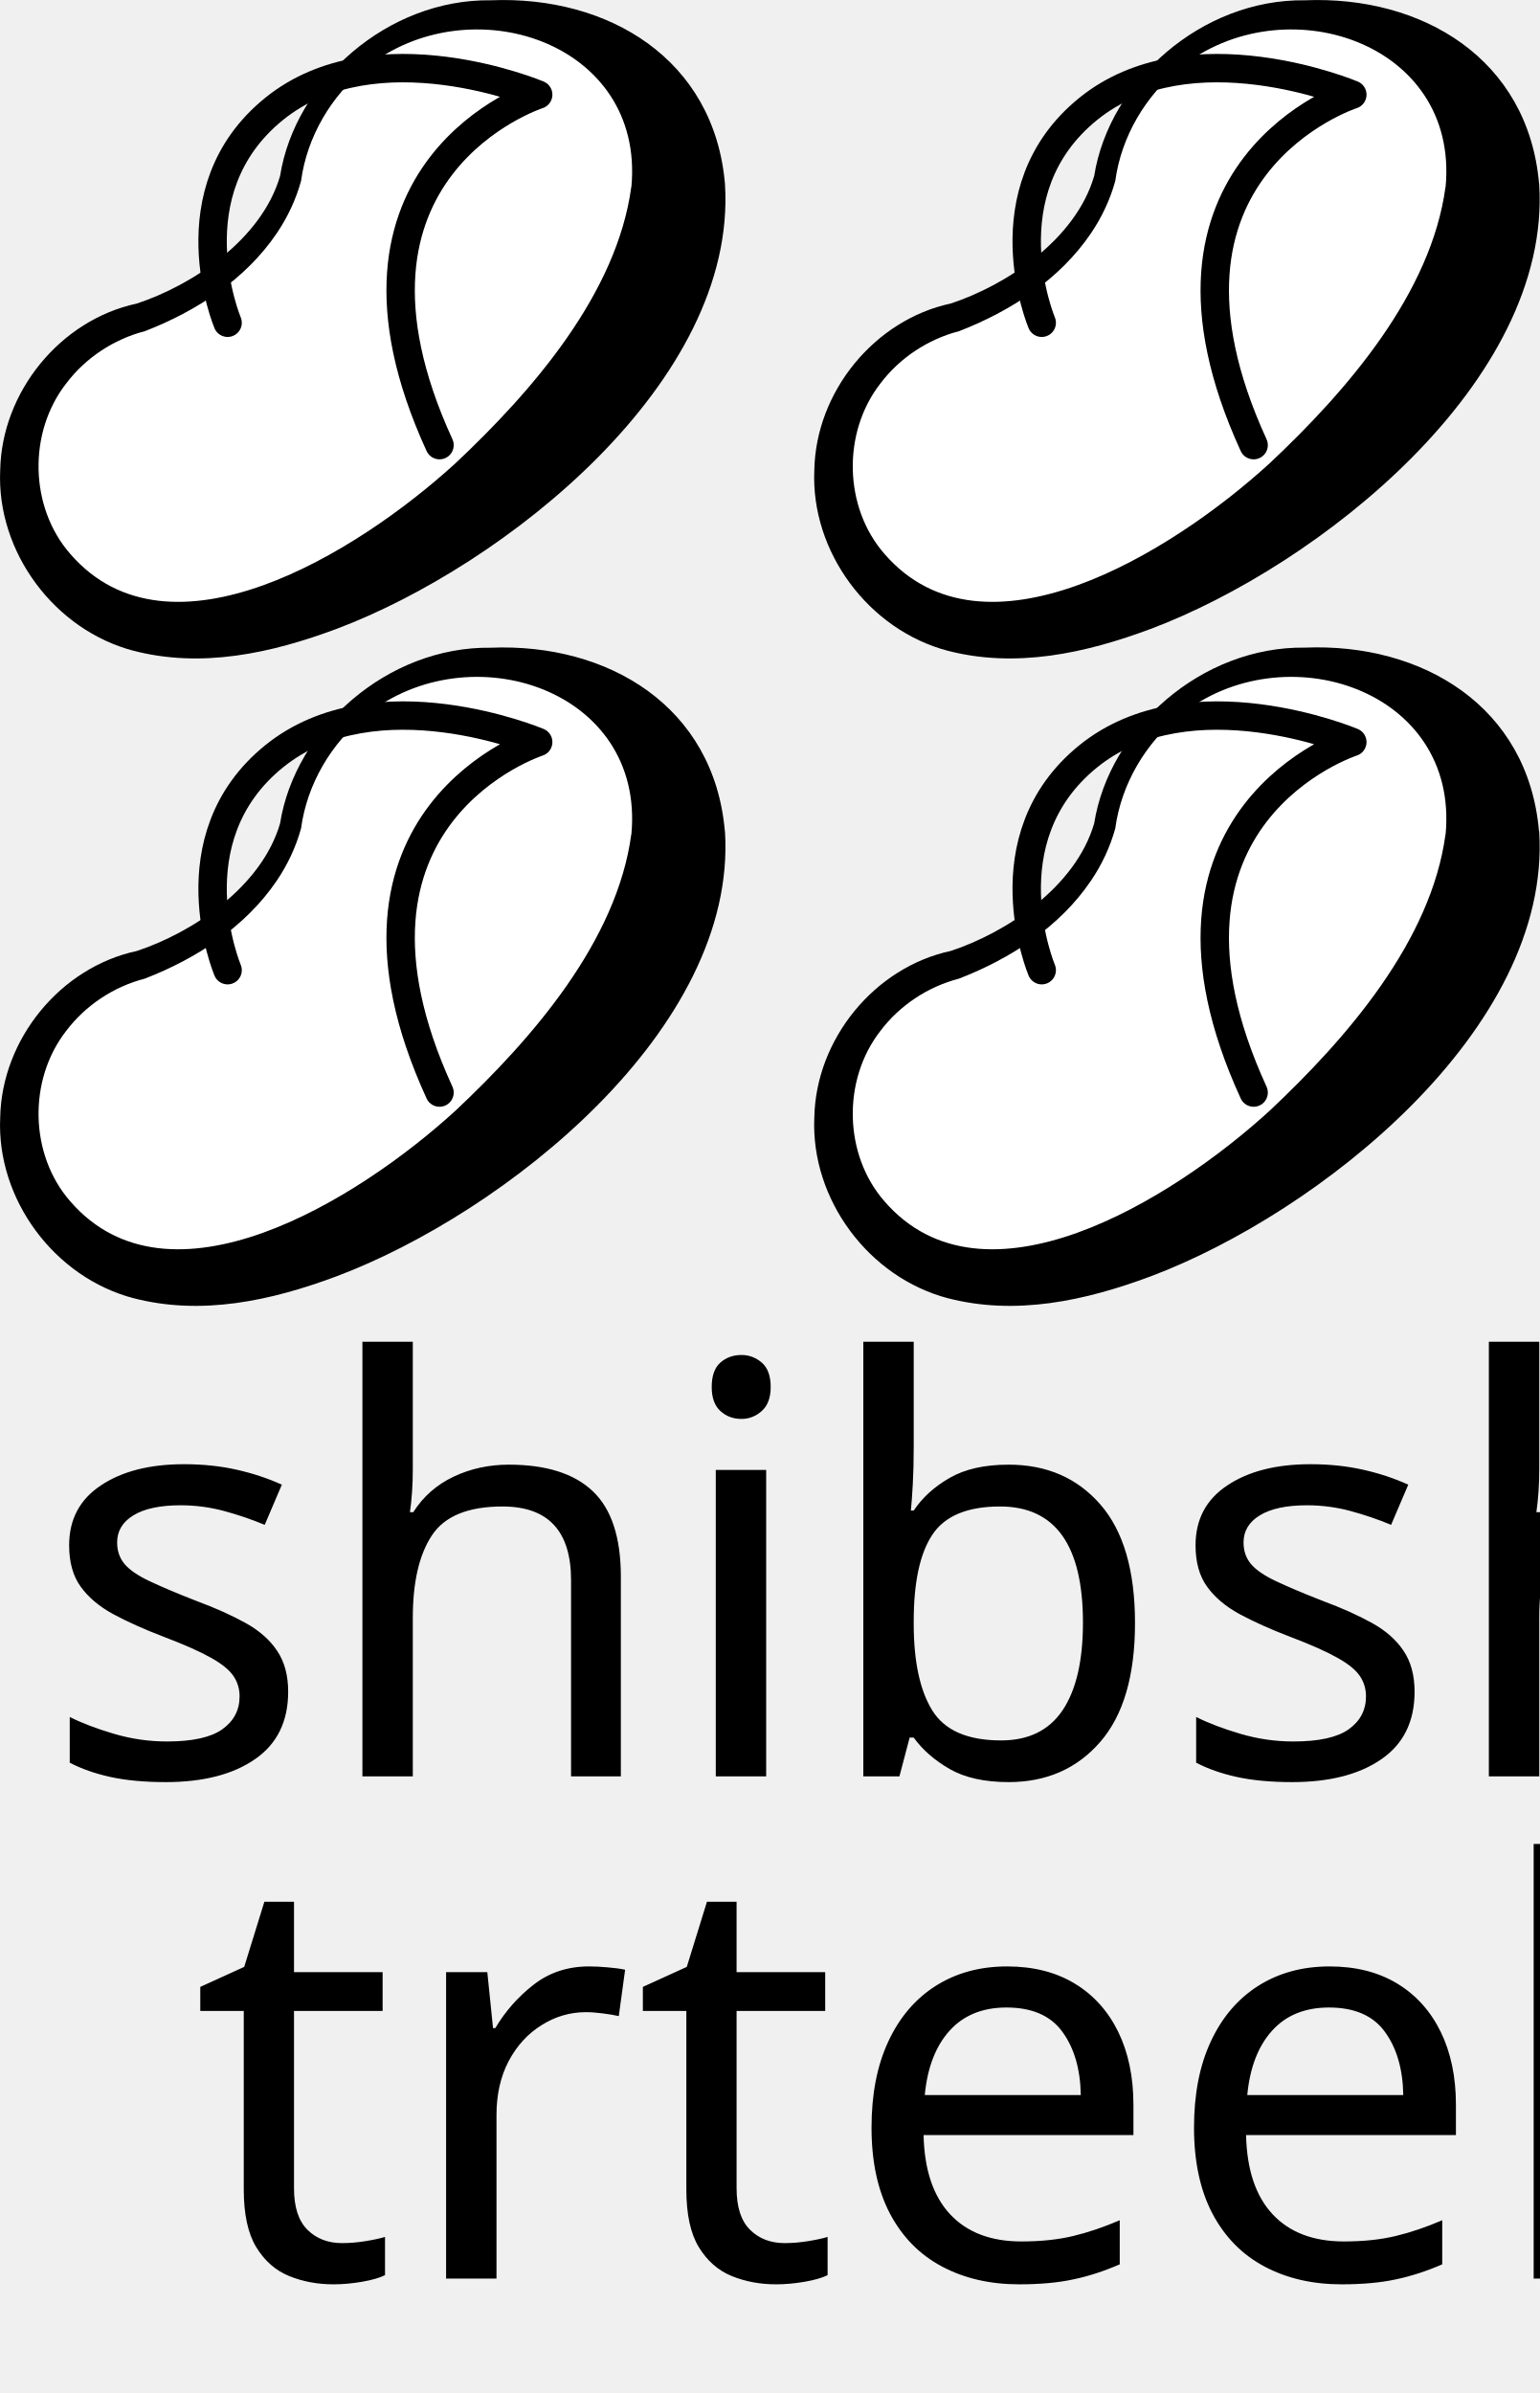
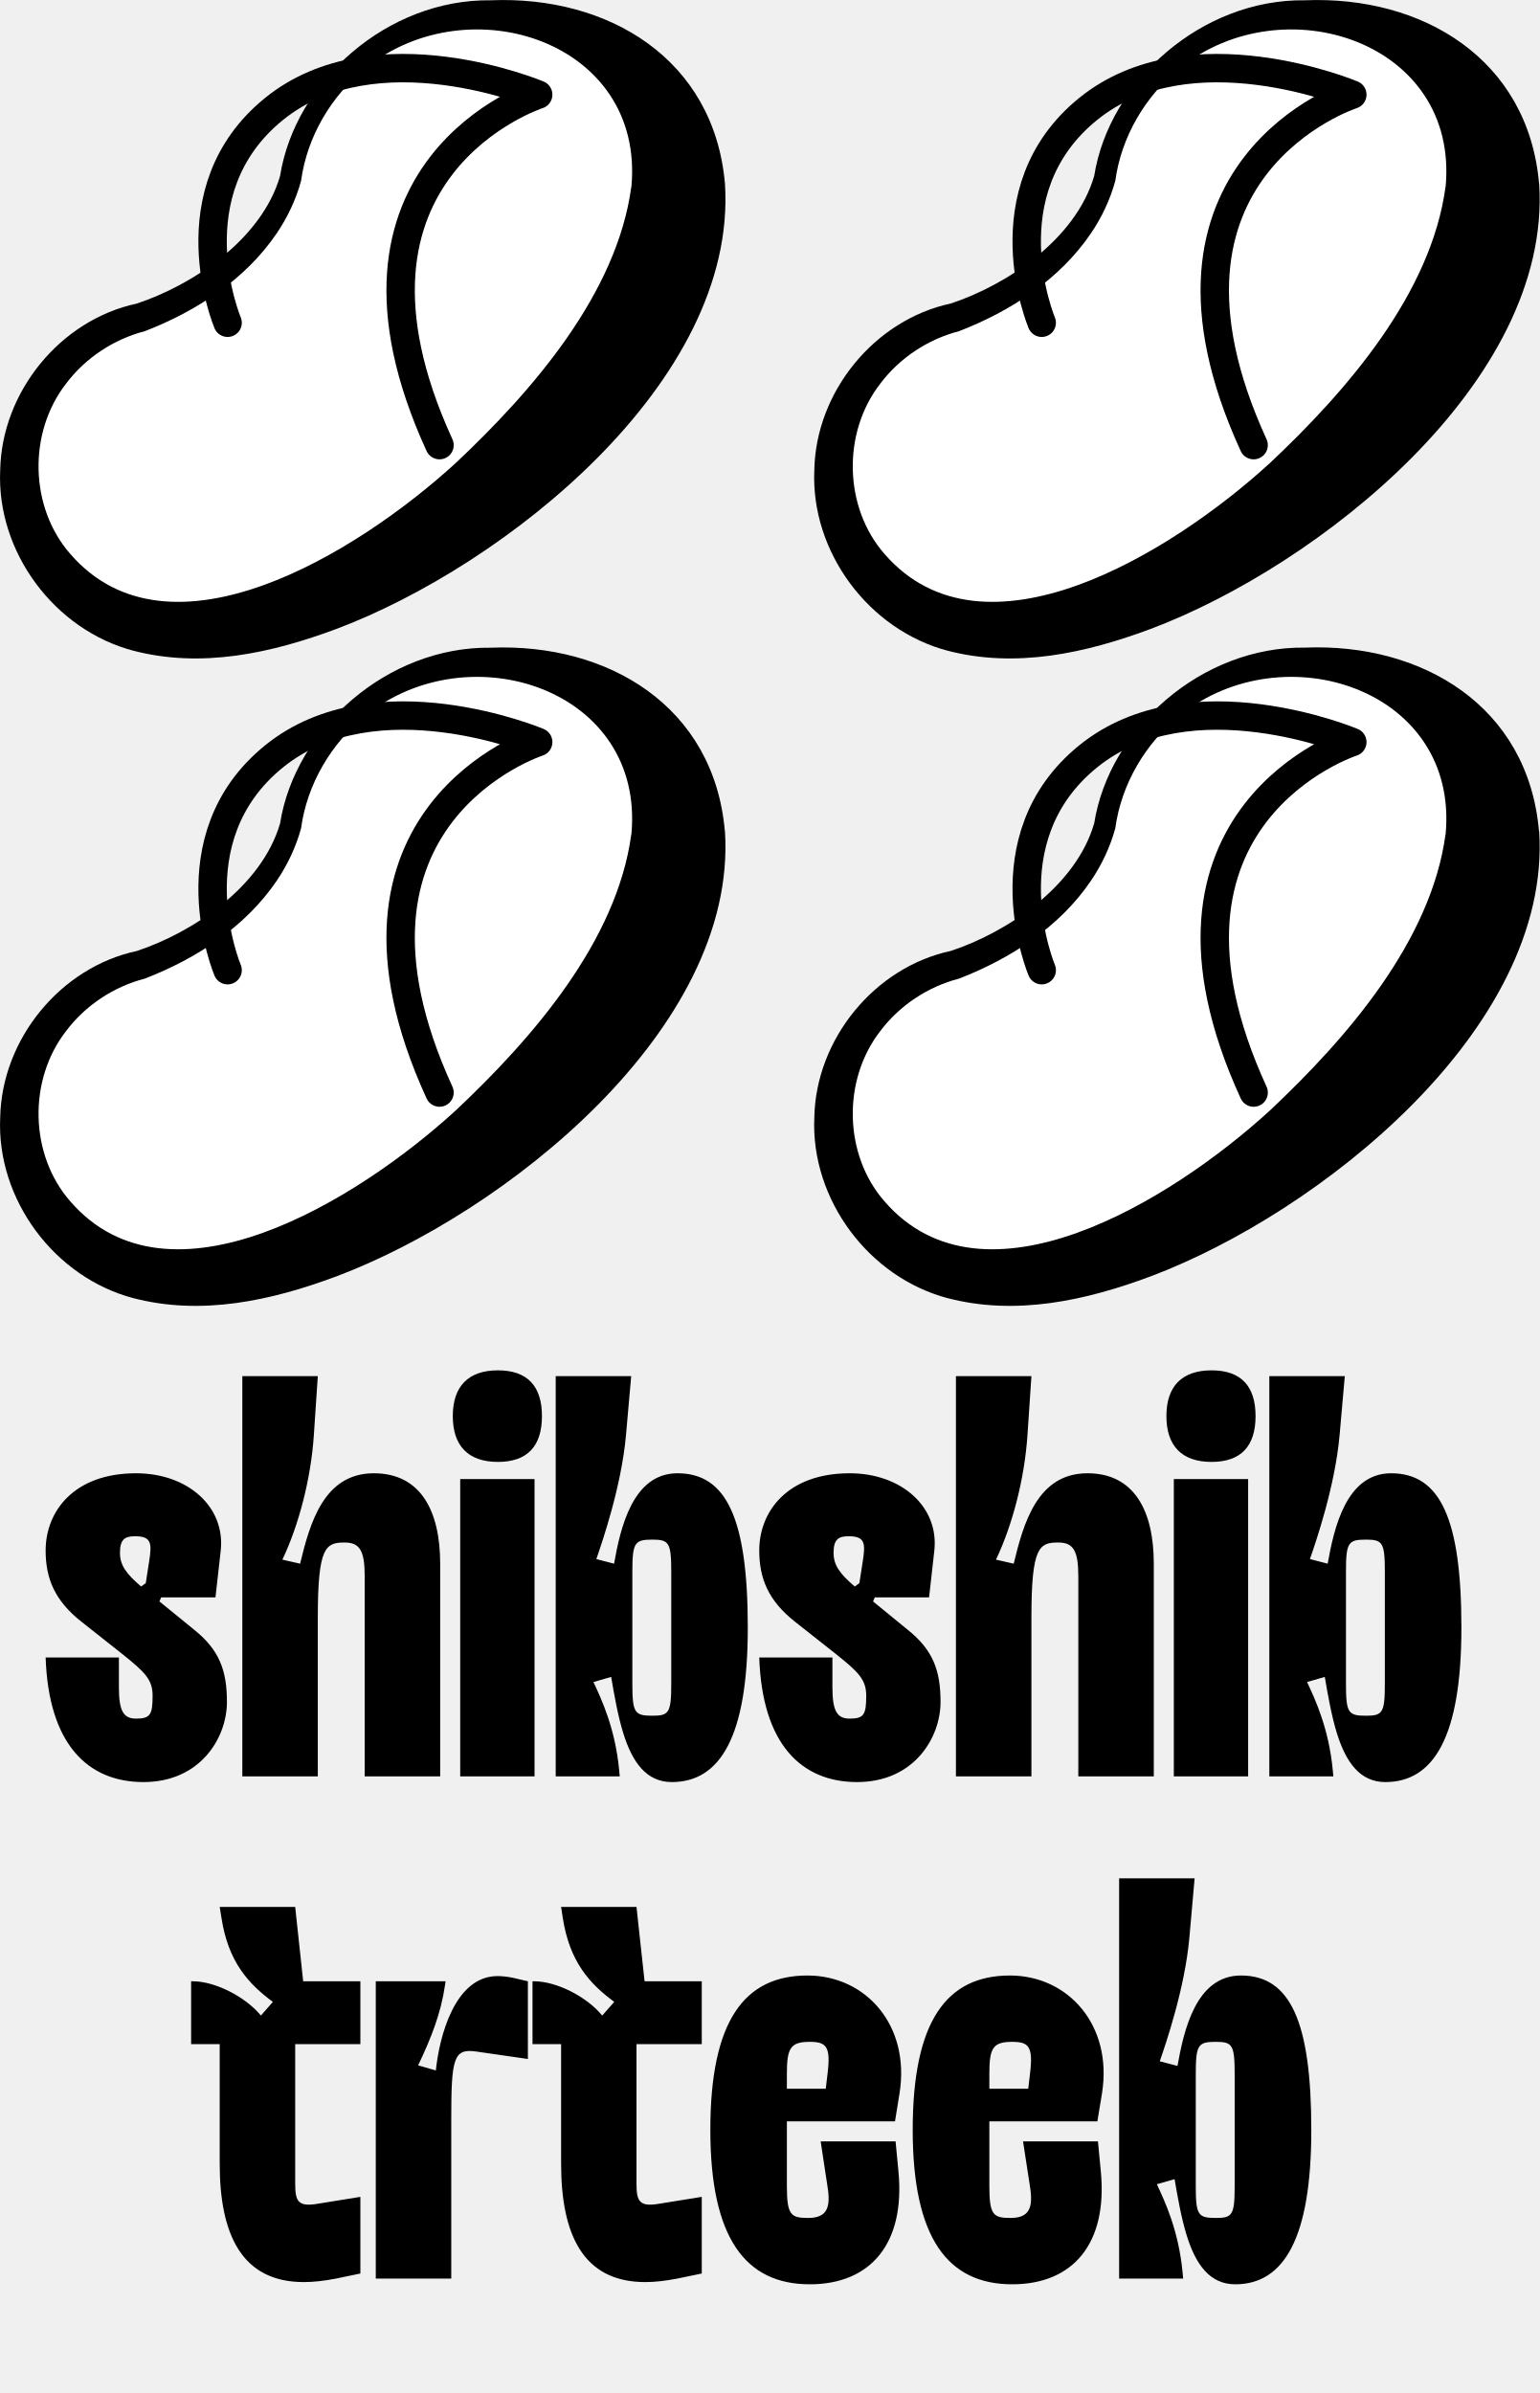
<svg xmlns="http://www.w3.org/2000/svg" id="Layer_2" data-name="Layer 2" viewBox="0 0 159.92 248.53">
  <defs>
    <style>
      .cls-1 {
        fill: none;
        stroke: #000;
        stroke-linecap: round;
        stroke-linejoin: round;
        stroke-width: 2.95px;
      }

      .cls-2 {
        fill: #fff;
      }

      .cls-3 {
-         font-family: NobulinaDemo-Inktrap, 'Nobulina Demo';
-         font-size: 59.39px;
      }
    </style>
  </defs>
  <g id="Layer_1-2" data-name="Layer 1">
    <g>
-       <text class="cls-3" transform="translate(19.85 236.65)">
-         <tspan x="0" y="0">trteeb</tspan>
-       </text>
+       <path class="cls-3" d="M23 199.17C23.71 203.81 25.85 206.06 28.34 207.91L27.1 209.33C25.49 207.37 22.34 205.77 20.03 205.77H19.85V212.3H22.82V224.71C22.82 232.02 25.08 237.01 31.55 237.01C32.56 237.01 33.63 236.89 34.88 236.65L37.43 236.12V228.16L33.03 228.87C30.96 229.23 30.66 228.63 30.66 226.79V212.3H37.43V205.77H31.49L30.66 198.05H22.82ZM45.27 215.03 43.43 214.5C44.79 211.65 45.8 209.09 46.22 206.18L46.28 205.77H39.03V236.65H46.87V220.08C46.87 213.73 47.11 212.72 49.49 213.07L54.83 213.84V205.77L53.29 205.41C52.69 205.29 52.16 205.23 51.68 205.23C47.23 205.23 45.63 211.53 45.27 215.03ZM58.45 199.17C59.17 203.81 61.3 206.06 63.8 207.91L62.55 209.33C60.95 207.37 57.8 205.77 55.48 205.77H55.31V212.3H58.28V224.71C58.28 232.02 60.53 237.01 67.01 237.01C68.02 237.01 69.08 236.89 70.33 236.65L72.89 236.12V228.16L68.49 228.87C66.41 229.23 66.11 228.63 66.11 226.79V212.3H72.89V205.77H66.95L66.11 198.05H58.28ZM83.87 205.17C77.28 205.17 73.78 209.92 73.78 221.21C73.78 232.49 77.46 237.24 84.11 237.24C90.46 237.24 94.03 232.97 93.32 225.54L93.02 222.4H85.24L85.95 227.09C86.31 229.29 85.89 230.35 83.93 230.35C82.15 230.35 81.73 230.06 81.73 227.03V220.32H92.96L93.43 217.41C94.56 210.34 89.93 205.17 83.87 205.17ZM85.95 215.39 85.77 216.93H81.73V215.39C81.73 212.72 82.09 212.06 84.11 212.06C85.83 212.06 86.31 212.54 85.95 215.39ZM104.9 205.17C98.3 205.17 94.8 209.92 94.8 221.21C94.8 232.49 98.48 237.24 105.13 237.24C111.49 237.24 115.05 232.97 114.34 225.54L114.04 222.4H106.26L106.98 227.09C107.33 229.29 106.92 230.35 104.96 230.35C103.17 230.35 102.76 230.06 102.76 227.03V220.32H113.98L114.46 217.41C115.59 210.34 110.95 205.17 104.9 205.17ZM106.98 215.39 106.8 216.93H102.76V215.39C102.76 212.72 103.11 212.06 105.13 212.06C106.86 212.06 107.33 212.54 106.98 215.39ZM122.3 214.56 120.46 214.08C121.05 212.36 123.07 206.54 123.54 201.19L124.08 195.08H116.24V236.65H122.89L122.83 236C122.42 231.66 120.99 228.63 120.16 226.85L122 226.32C122.3 228.1 122.71 230.41 123.25 232.14C124.2 235.22 125.68 237.24 128.3 237.24C133.34 237.24 136.2 232.49 136.2 221.21C136.2 209.92 134 205.17 128.89 205.17C124.2 205.17 122.95 210.93 122.3 214.56ZM126.28 212.06C128 212.06 128.24 212.36 128.24 215.39V227.03C128.24 230.06 128 230.35 126.28 230.35C124.44 230.35 124.2 230.06 124.2 227.03V215.39C124.2 212.36 124.44 212.06 126.28 212.06Z" />
      <g>
        <g>
          <g>
            <path class="cls-2" d="M70.44,19.25c.66,20.55-35.84,50.67-56.07,45.61h0c-7.11-1.83-12.36-8.26-12.36-15.92s5.35-14.21,12.55-15.97c4.07-1.47,12.95-5.62,15.61-14.37C31.72,8.94,40.12,1.56,50.25,1.56c11.24,0,19.83,6.5,20.19,17.69Z" />
            <path d="M75.3,19.1c1.31,20.57-22.98,39.69-40.36,46.22-6.7,2.5-14.03,4.15-21.24,2.22,0,0,.67.08.67.08,0,0-.44-.02-.45-.02C5.64,65.45-.37,57.3.02,48.84c.15-8.15,6.26-15.62,14.18-17.31,5.7-1.88,12.95-6.59,14.89-13.25C30.65,8.42,40.26-.11,50.98.03c12.19-.5,23.2,6.09,24.32,19.07h0ZM65.58,19.41c1.41-15.1-16.84-20.96-27.54-12.38-3.62,2.87-6.15,7.17-6.77,11.76-.53,1.93-1.4,3.78-2.52,5.43-3.26,4.82-8.36,8.1-13.69,10.17-3.25.84-6.18,2.78-8.18,5.43-3.99,5.11-3.81,12.88.42,17.71,10.3,11.89,29.76-.06,39.99-9.4,8.07-7.58,16.79-17.66,18.28-28.72h0Z" />
          </g>
          <path class="cls-1" d="M23.64,33.52s-5.75-13.65,4.83-22.21c10.58-8.57,27.43-1.48,27.43-1.48,0,0-23.47,7.58-10.25,36.4" />
        </g>
        <g>
          <g>
            <path class="cls-2" d="M155.01,19.25c.66,20.55-35.84,50.67-56.07,45.61h0c-7.11-1.83-12.36-8.26-12.36-15.92s5.35-14.21,12.55-15.97c4.07-1.47,12.95-5.62,15.61-14.37,1.55-9.66,9.96-17.04,20.09-17.04,11.24,0,19.83,6.5,20.19,17.69Z" />
            <path d="M159.87,19.1c1.31,20.57-22.98,39.69-40.36,46.22-6.7,2.5-14.03,4.15-21.24,2.22,0,0,.67.08.67.08,0,0-.44-.02-.45-.02-8.28-2.16-14.29-10.31-13.91-18.77.15-8.15,6.26-15.62,14.18-17.31,5.7-1.88,12.95-6.59,14.89-13.25C115.22,8.42,124.83-.11,135.54.03c12.19-.5,23.2,6.09,24.32,19.07h0ZM150.15,19.41c1.41-15.1-16.84-20.96-27.54-12.38-3.62,2.87-6.15,7.17-6.77,11.76-.53,1.93-1.4,3.78-2.52,5.43-3.26,4.82-8.36,8.1-13.69,10.17-3.25.84-6.18,2.78-8.18,5.43-3.99,5.11-3.81,12.88.42,17.71,10.3,11.89,29.76-.06,39.99-9.4,8.07-7.58,16.79-17.66,18.28-28.72h0Z" />
          </g>
          <path class="cls-1" d="M108.2,33.52s-5.75-13.65,4.83-22.21c10.58-8.57,27.43-1.48,27.43-1.48,0,0-23.47,7.58-10.25,36.4" />
        </g>
        <g>
          <g>
            <path class="cls-2" d="M70.44,86.49c.66,20.55-35.84,50.67-56.07,45.61h0c-7.11-1.83-12.36-8.26-12.36-15.92s5.35-14.21,12.55-15.97c4.07-1.47,12.95-5.62,15.61-14.37,1.55-9.66,9.96-17.04,20.09-17.04,11.24,0,19.83,6.5,20.19,17.69Z" />
            <path d="M75.3,86.34c1.31,20.57-22.98,39.69-40.36,46.22-6.7,2.5-14.03,4.15-21.24,2.22,0,0,.67.08.67.08,0,0-.44-.02-.45-.02C5.64,132.69-.37,124.54.02,116.08c.15-8.15,6.26-15.62,14.18-17.31,5.7-1.88,12.95-6.59,14.89-13.25,1.56-9.86,11.17-18.39,21.88-18.25,12.19-.5,23.2,6.09,24.32,19.07h0ZM65.58,86.65c1.41-15.1-16.84-20.96-27.54-12.38-3.62,2.87-6.15,7.17-6.77,11.76-.53,1.93-1.4,3.78-2.52,5.43-3.26,4.82-8.36,8.1-13.69,10.17-3.25.84-6.18,2.78-8.18,5.43-3.99,5.11-3.81,12.88.42,17.71,10.3,11.89,29.76-.06,39.99-9.4,8.07-7.58,16.79-17.66,18.28-28.72h0Z" />
          </g>
          <path class="cls-1" d="M23.64,100.76s-5.75-13.65,4.83-22.21c10.58-8.57,27.43-1.48,27.43-1.48,0,0-23.47,7.58-10.25,36.4" />
        </g>
        <g>
          <g>
            <path class="cls-2" d="M155.01,86.49c.66,20.55-35.84,50.67-56.07,45.61h0c-7.11-1.83-12.36-8.26-12.36-15.92s5.35-14.21,12.55-15.97c4.07-1.47,12.95-5.62,15.61-14.37,1.55-9.66,9.96-17.04,20.09-17.04,11.24,0,19.83,6.5,20.19,17.69Z" />
            <path d="M159.87,86.34c1.31,20.57-22.98,39.69-40.36,46.22-6.7,2.5-14.03,4.15-21.24,2.22,0,0,.67.08.67.08,0,0-.44-.02-.45-.02-8.28-2.16-14.29-10.31-13.91-18.77.15-8.15,6.26-15.62,14.18-17.31,5.7-1.88,12.95-6.59,14.89-13.25,1.56-9.86,11.17-18.39,21.88-18.25,12.19-.5,23.2,6.09,24.32,19.07h0ZM150.15,86.65c1.41-15.1-16.84-20.96-27.54-12.38-3.62,2.87-6.15,7.17-6.77,11.76-.53,1.93-1.4,3.78-2.52,5.43-3.26,4.82-8.36,8.1-13.69,10.17-3.25.84-6.18,2.78-8.18,5.43-3.99,5.11-3.81,12.88.42,17.71,10.3,11.89,29.76-.06,39.99-9.4,8.07-7.58,16.79-17.66,18.28-28.72h0Z" />
          </g>
          <path class="cls-1" d="M108.2,100.76s-5.75-13.65,4.83-22.21c10.58-8.57,27.43-1.48,27.43-1.48,0,0-23.47,7.58-10.25,36.4" />
        </g>
      </g>
-       <text class="cls-3" transform="translate(4.15 184.49)">
-         <tspan x="0" y="0">shibshib</tspan>
-       </text>
+       <path class="cls-3" d="M14.13 153.01C7.65 153.01 4.74 156.99 4.74 161.03C4.74 163.94 5.69 166.26 8.49 168.45L12.7 171.78C15.08 173.68 15.85 174.45 15.85 176.12C15.85 178.08 15.61 178.49 14.13 178.49C12.88 178.49 12.35 177.78 12.35 175.28V172.14H4.74C5.04 181.1 9.08 185.08 14.9 185.08C20.84 185.08 23.57 180.45 23.57 176.77C23.57 173.5 22.8 171.36 20.13 169.23L16.56 166.32L16.74 165.9H22.38L22.92 161.09C23.45 156.52 19.53 153.01 14.13 153.01ZM14.66 164.77C13.06 163.41 12.46 162.52 12.46 161.27C12.46 159.9 12.94 159.55 14.01 159.55C15.73 159.55 15.79 160.26 15.49 162.16L15.14 164.42ZM31.17 162.4 29.33 161.98C31.05 158.36 32.3 153.55 32.6 149.03L33.01 142.92H25.17V184.49H33.01V167.92C33.01 160.62 33.84 160.2 35.8 160.2C37.35 160.2 37.88 161.03 37.88 163.7V184.49H45.72V162.4C45.72 156.93 43.7 153.01 38.83 153.01C33.61 153.01 32.18 158.24 31.17 162.4ZM51.72 142.32C48.63 142.32 47.03 143.99 47.03 147.07C47.03 150.16 48.63 151.83 51.72 151.83C54.81 151.83 56.29 150.16 56.29 147.07C56.29 143.99 54.81 142.32 51.72 142.32ZM47.8 153.61V184.49H55.52V153.61ZM63.78 162.4 61.94 161.92C62.53 160.2 64.55 154.38 65.02 149.03L65.56 142.92H57.72V184.49H64.37L64.31 183.84C63.9 179.5 62.47 176.47 61.64 174.69L63.48 174.16C63.78 175.94 64.19 178.25 64.73 179.98C65.68 183.06 67.16 185.08 69.78 185.08C74.82 185.08 77.67 180.33 77.67 169.05C77.67 157.76 75.48 153.01 70.37 153.01C65.68 153.01 64.43 158.77 63.78 162.4ZM67.76 159.9C69.48 159.9 69.72 160.2 69.72 163.23V174.87C69.72 177.9 69.48 178.19 67.76 178.19C65.92 178.19 65.68 177.9 65.68 174.87V163.23C65.68 160.2 65.92 159.9 67.76 159.9ZM88.25 153.01C81.77 153.01 78.86 156.99 78.86 161.03C78.86 163.94 79.81 166.26 82.6 168.45L86.82 171.78C89.2 173.68 89.97 174.45 89.97 176.12C89.97 178.08 89.73 178.49 88.25 178.49C87 178.49 86.46 177.78 86.46 175.28V172.14H78.86C79.16 181.1 83.2 185.08 89.02 185.08C94.96 185.08 97.69 180.45 97.69 176.77C97.69 173.5 96.92 171.36 94.24 169.23L90.68 166.32L90.86 165.9H96.5L97.04 161.09C97.57 156.52 93.65 153.01 88.25 153.01ZM88.78 164.77C87.18 163.41 86.58 162.52 86.58 161.27C86.58 159.9 87.06 159.55 88.13 159.55C89.85 159.55 89.91 160.26 89.61 162.16L89.26 164.42ZM105.29 162.4 103.45 161.98C105.17 158.36 106.42 153.55 106.72 149.03L107.13 142.92H99.29V184.49H107.13V167.92C107.13 160.62 107.96 160.2 109.92 160.2C111.47 160.2 112 161.03 112 163.7V184.49H119.84V162.4C119.84 156.93 117.82 153.01 112.95 153.01C107.73 153.01 106.3 158.24 105.29 162.4ZM125.84 142.32C122.75 142.32 121.15 143.99 121.15 147.07C121.15 150.16 122.75 151.83 125.84 151.83C128.93 151.83 130.41 150.16 130.41 147.07C130.41 143.99 128.93 142.32 125.84 142.32ZM121.92 153.61V184.49H129.64V153.61ZM137.9 162.4 136.06 161.92C136.65 160.2 138.67 154.38 139.14 149.03L139.68 142.92H131.84V184.49H138.49L138.43 183.84C138.02 179.5 136.59 176.47 135.76 174.69L137.6 174.16C137.9 175.94 138.31 178.25 138.85 179.98C139.8 183.06 141.28 185.08 143.89 185.08C148.94 185.08 151.79 180.33 151.79 169.05C151.79 157.76 149.6 153.01 144.49 153.01C139.8 153.01 138.55 158.77 137.9 162.4ZM141.88 159.9C143.6 159.9 143.84 160.2 143.84 163.23V174.87C143.84 177.9 143.6 178.19 141.88 178.19C140.03 178.19 139.8 177.9 139.8 174.87V163.23C139.8 160.2 140.03 159.9 141.88 159.9Z" />
    </g>
  </g>
</svg>
